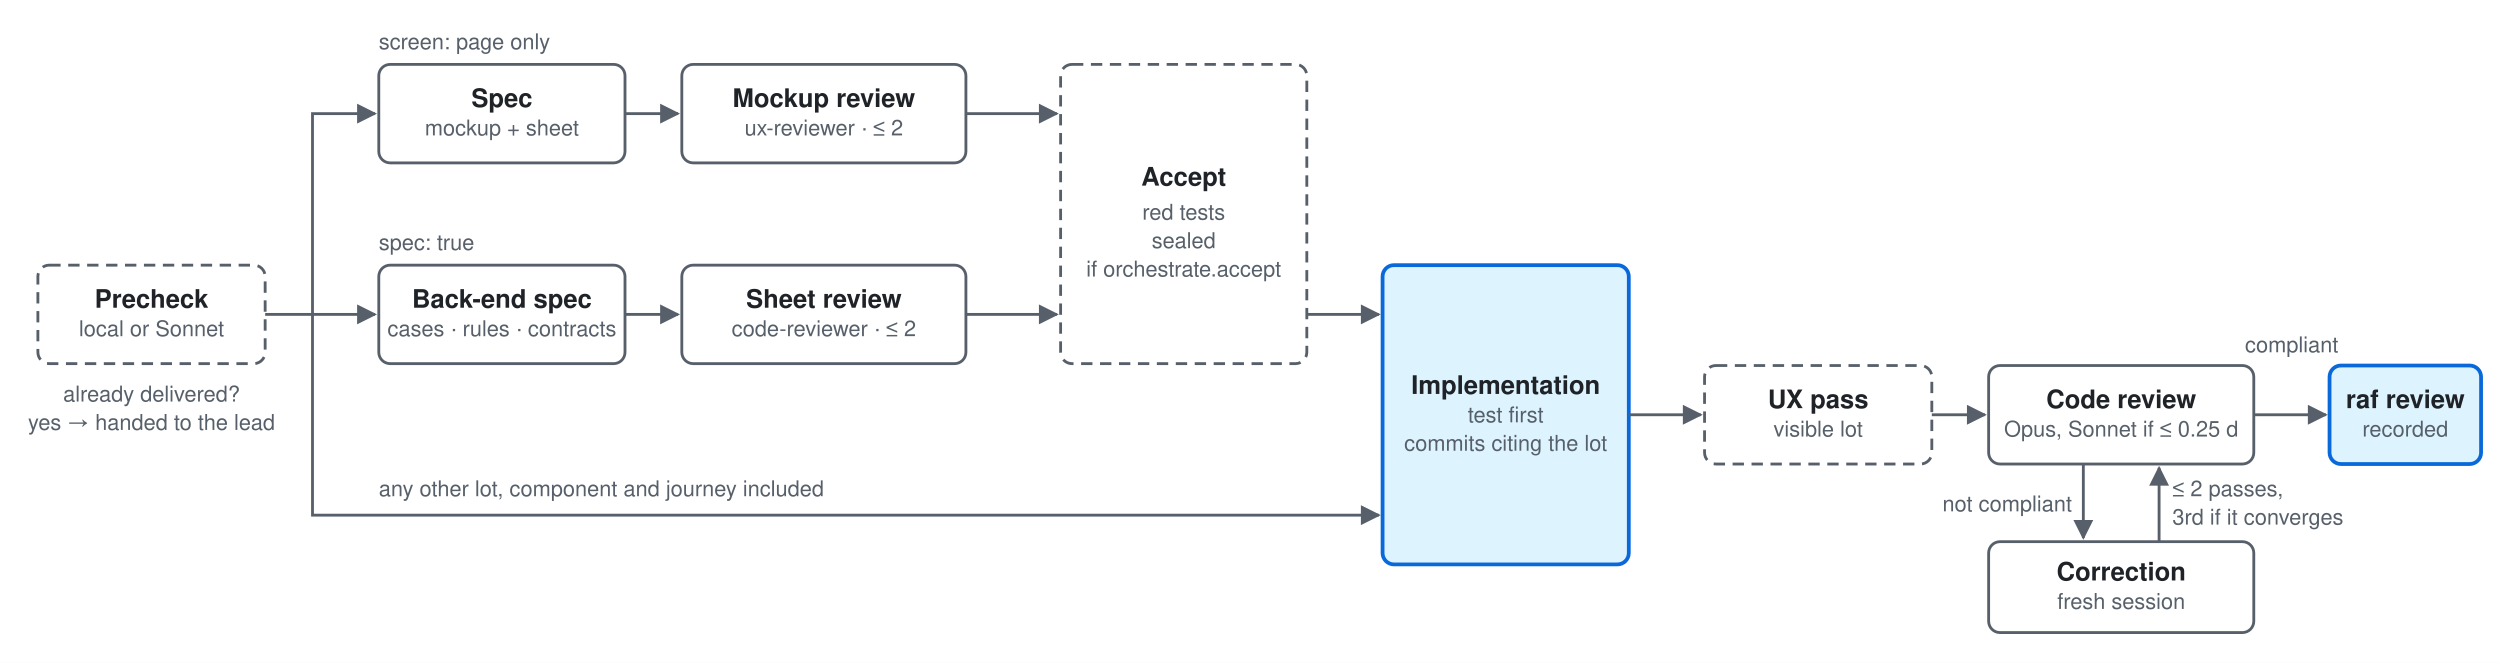
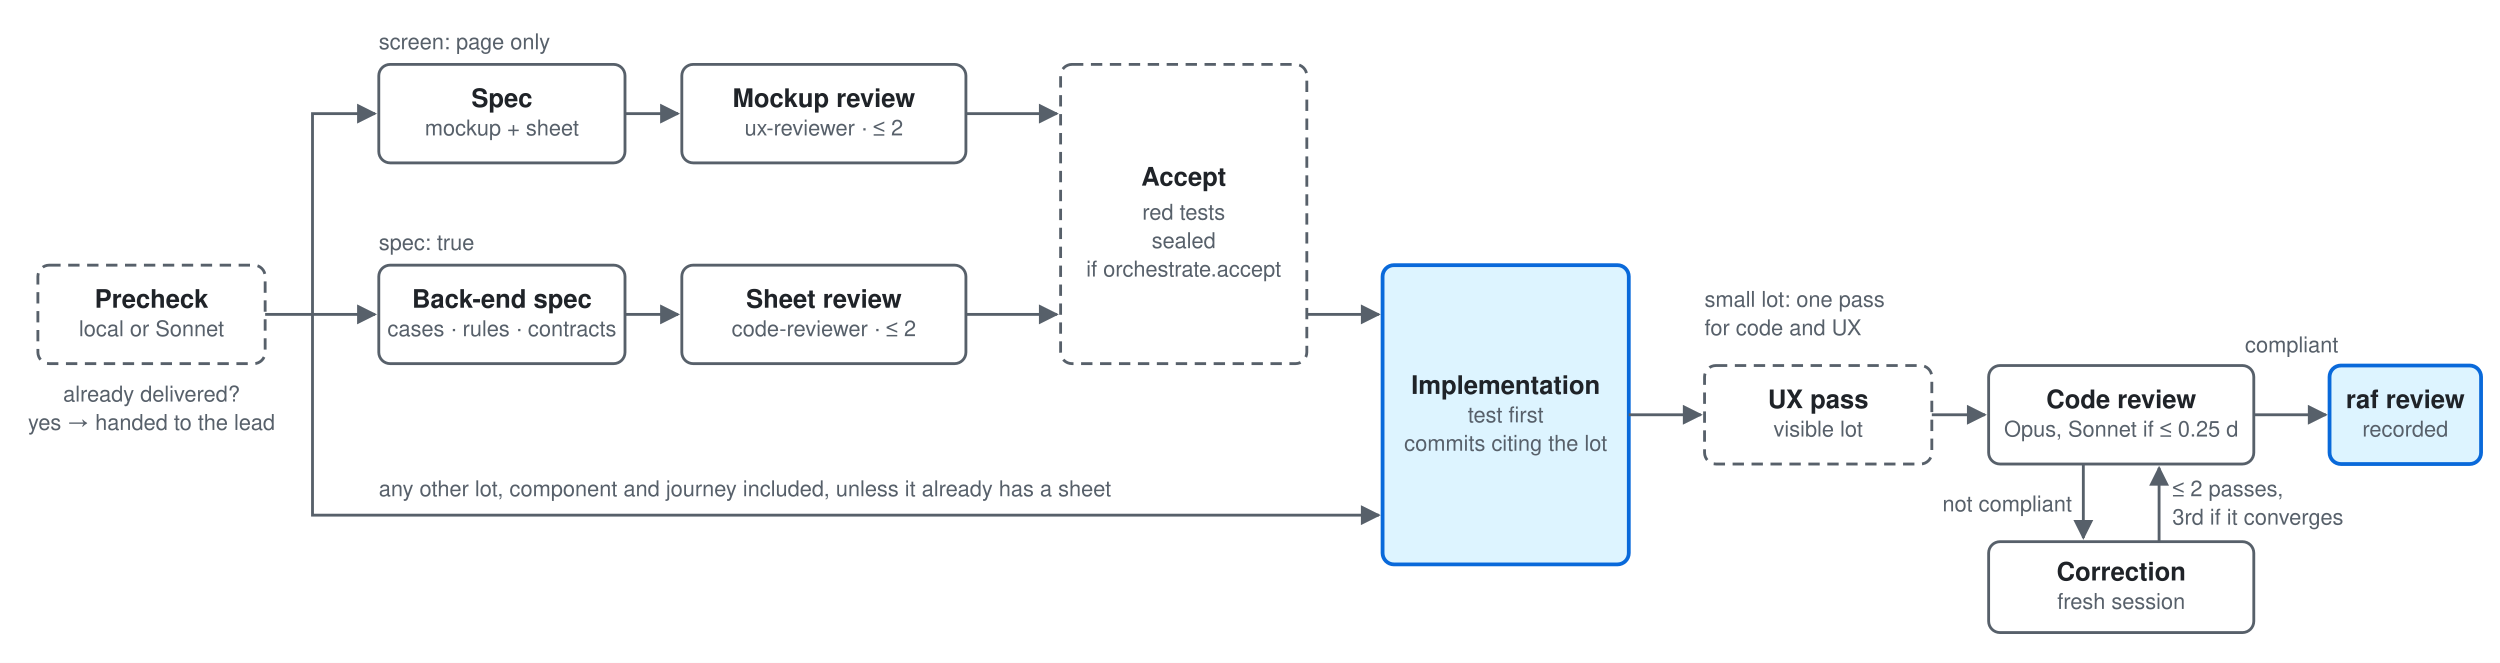
<svg xmlns="http://www.w3.org/2000/svg" viewBox="0 0 1320 350" width="1320" height="350" role="img" font-family="-apple-system,BlinkMacSystemFont,'Segoe UI',Helvetica,Arial,sans-serif" font-size="13" fill="#1f2328">
  <defs>
    <marker id="arr2" viewBox="0 0 10 10" refX="9" refY="5" markerWidth="7" markerHeight="7" orient="auto-start-reverse">
      <path d="M0,0 L10,5 L0,10 z" fill="#57606a" />
    </marker>
  </defs>
  <rect width="1320" height="350" fill="#ffffff" />
  <rect x="20" y="140" width="120" height="52" rx="6" fill="#ffffff" stroke="#57606a" stroke-width="1.5" stroke-dasharray="6 4" />
  <text x="80" y="162.5" text-anchor="middle" font-weight="600" font-size="13.5" fill="#1f2328">Precheck</text>
  <text x="80" y="177.5" text-anchor="middle" font-size="11.5" fill="#57606a">local or Sonnet</text>
  <text x="80" y="212" text-anchor="middle" font-size="11.5" fill="#57606a">already delivered?</text>
  <text x="80" y="227" text-anchor="middle" font-size="11.5" fill="#57606a">yes → handed to the lead</text>
  <polyline points="140,166 165,166 165,60 198,60" fill="none" stroke="#57606a" stroke-width="1.5" marker-end="url(#arr2)" />
  <polyline points="165,166 198,166" fill="none" stroke="#57606a" stroke-width="1.5" marker-end="url(#arr2)" />
  <polyline points="165,166 165,272 728,272" fill="none" stroke="#57606a" stroke-width="1.5" marker-end="url(#arr2)" />
  <text x="200" y="26" text-anchor="start" font-size="11.5" fill="#57606a">screen: page only</text>
  <rect x="200" y="34" width="130" height="52" rx="6" fill="#ffffff" stroke="#57606a" stroke-width="1.5" />
  <text x="265" y="56.5" text-anchor="middle" font-weight="600" font-size="13.5" fill="#1f2328">Spec</text>
  <text x="265" y="71.5" text-anchor="middle" font-size="11.5" fill="#57606a">mockup + sheet</text>
  <rect x="360" y="34" width="150" height="52" rx="6" fill="#ffffff" stroke="#57606a" stroke-width="1.5" />
  <text x="435" y="56.5" text-anchor="middle" font-weight="600" font-size="13.5" fill="#1f2328">Mockup review</text>
  <text x="435" y="71.5" text-anchor="middle" font-size="11.5" fill="#57606a">ux-reviewer · ≤ 2</text>
  <polyline points="330,60 358,60" fill="none" stroke="#57606a" stroke-width="1.5" marker-end="url(#arr2)" />
  <polyline points="510,60 558,60" fill="none" stroke="#57606a" stroke-width="1.5" marker-end="url(#arr2)" />
  <text x="200" y="132" text-anchor="start" font-size="11.5" fill="#57606a">spec: true</text>
  <rect x="200" y="140" width="130" height="52" rx="6" fill="#ffffff" stroke="#57606a" stroke-width="1.5" />
  <text x="265" y="162.5" text-anchor="middle" font-weight="600" font-size="13.5" fill="#1f2328">Back-end spec</text>
  <text x="265" y="177.5" text-anchor="middle" font-size="11.5" fill="#57606a">cases · rules · contracts</text>
  <rect x="360" y="140" width="150" height="52" rx="6" fill="#ffffff" stroke="#57606a" stroke-width="1.5" />
  <text x="435" y="162.5" text-anchor="middle" font-weight="600" font-size="13.5" fill="#1f2328">Sheet review</text>
  <text x="435" y="177.5" text-anchor="middle" font-size="11.5" fill="#57606a">code-reviewer · ≤ 2</text>
  <polyline points="330,166 358,166" fill="none" stroke="#57606a" stroke-width="1.5" marker-end="url(#arr2)" />
  <polyline points="510,166 558,166" fill="none" stroke="#57606a" stroke-width="1.5" marker-end="url(#arr2)" />
  <rect x="560" y="34" width="130" height="158" rx="6" fill="#ffffff" stroke="#57606a" stroke-width="1.5" stroke-dasharray="6 4" />
  <text x="625" y="98" text-anchor="middle" font-weight="600" font-size="13.5" fill="#1f2328">Accept</text>
  <text x="625" y="116" text-anchor="middle" font-size="11.5" fill="#57606a">red tests</text>
  <text x="625" y="131" text-anchor="middle" font-size="11.5" fill="#57606a">sealed</text>
  <text x="625" y="146" text-anchor="middle" font-size="11.5" fill="#57606a">if orchestrate.accept</text>
  <polyline points="690,166 728,166" fill="none" stroke="#57606a" stroke-width="1.5" marker-end="url(#arr2)" />
-   <text x="200" y="262" text-anchor="start" font-size="11.5" fill="#57606a">any other lot, component and journey included</text>
+   <text x="200" y="262" text-anchor="start" font-size="11.5" fill="#57606a">any other lot, component and journey included, unless it already has a sheet</text>
  <rect x="730" y="140" width="130" height="158" rx="6" fill="#ddf4ff" stroke="#0969da" stroke-width="2" />
  <text x="795" y="208" text-anchor="middle" font-weight="600" font-size="13.5" fill="#1f2328">Implementation</text>
  <text x="795" y="223" text-anchor="middle" font-size="11.5" fill="#57606a">test first</text>
  <text x="795" y="238" text-anchor="middle" font-size="11.5" fill="#57606a">commits citing the lot</text>
  <rect x="900" y="193" width="120" height="52" rx="6" fill="#ffffff" stroke="#57606a" stroke-width="1.5" stroke-dasharray="6 4" />
  <text x="960" y="215.5" text-anchor="middle" font-weight="600" font-size="13.5" fill="#1f2328">UX pass</text>
  <text x="960" y="230.5" text-anchor="middle" font-size="11.5" fill="#57606a">visible lot</text>
  <polyline points="860,219 898,219" fill="none" stroke="#57606a" stroke-width="1.5" marker-end="url(#arr2)" />
  <rect x="1050" y="193" width="140" height="52" rx="6" fill="#ffffff" stroke="#57606a" stroke-width="1.5" />
  <text x="1120" y="215.5" text-anchor="middle" font-weight="600" font-size="13.5" fill="#1f2328">Code review</text>
  <text x="1120" y="230.5" text-anchor="middle" font-size="11.5" fill="#57606a">Opus, Sonnet if ≤ 0.25 d</text>
  <polyline points="1020,219 1048,219" fill="none" stroke="#57606a" stroke-width="1.5" marker-end="url(#arr2)" />
  <rect x="1050" y="286" width="140" height="48" rx="6" fill="#ffffff" stroke="#57606a" stroke-width="1.5" />
  <text x="1120" y="306.5" text-anchor="middle" font-weight="600" font-size="13.5" fill="#1f2328">Correction</text>
  <text x="1120" y="321.5" text-anchor="middle" font-size="11.5" fill="#57606a">fresh session</text>
  <polyline points="1100,245 1100,284" fill="none" stroke="#57606a" stroke-width="1.5" marker-end="url(#arr2)" />
  <text x="1094" y="270" text-anchor="end" font-size="11.5" fill="#57606a">not compliant</text>
  <polyline points="1140,286 1140,247" fill="none" stroke="#57606a" stroke-width="1.5" marker-end="url(#arr2)" />
  <text x="1147" y="262" text-anchor="start" font-size="11.5" fill="#57606a">≤ 2 passes,</text>
  <text x="1147" y="277" text-anchor="start" font-size="11.5" fill="#57606a">3rd if it converges</text>
  <rect x="1230" y="193" width="80" height="52" rx="6" fill="#ddf4ff" stroke="#0969da" stroke-width="2" />
  <text x="1270" y="215.5" text-anchor="middle" font-weight="600" font-size="13.5" fill="#1f2328">raf review</text>
  <text x="1270" y="230.5" text-anchor="middle" font-size="11.5" fill="#57606a">recorded</text>
  <polyline points="1190,219 1228,219" fill="none" stroke="#57606a" stroke-width="1.5" marker-end="url(#arr2)" />
+   <text x="900" y="162" text-anchor="start" font-size="11.5" fill="#57606a">small lot: one pass</text>
+   <text x="900" y="177" text-anchor="start" font-size="11.5" fill="#57606a">for code and UX</text>
  <text x="1210" y="186" text-anchor="middle" font-size="11.5" fill="#57606a">compliant</text>
</svg>
